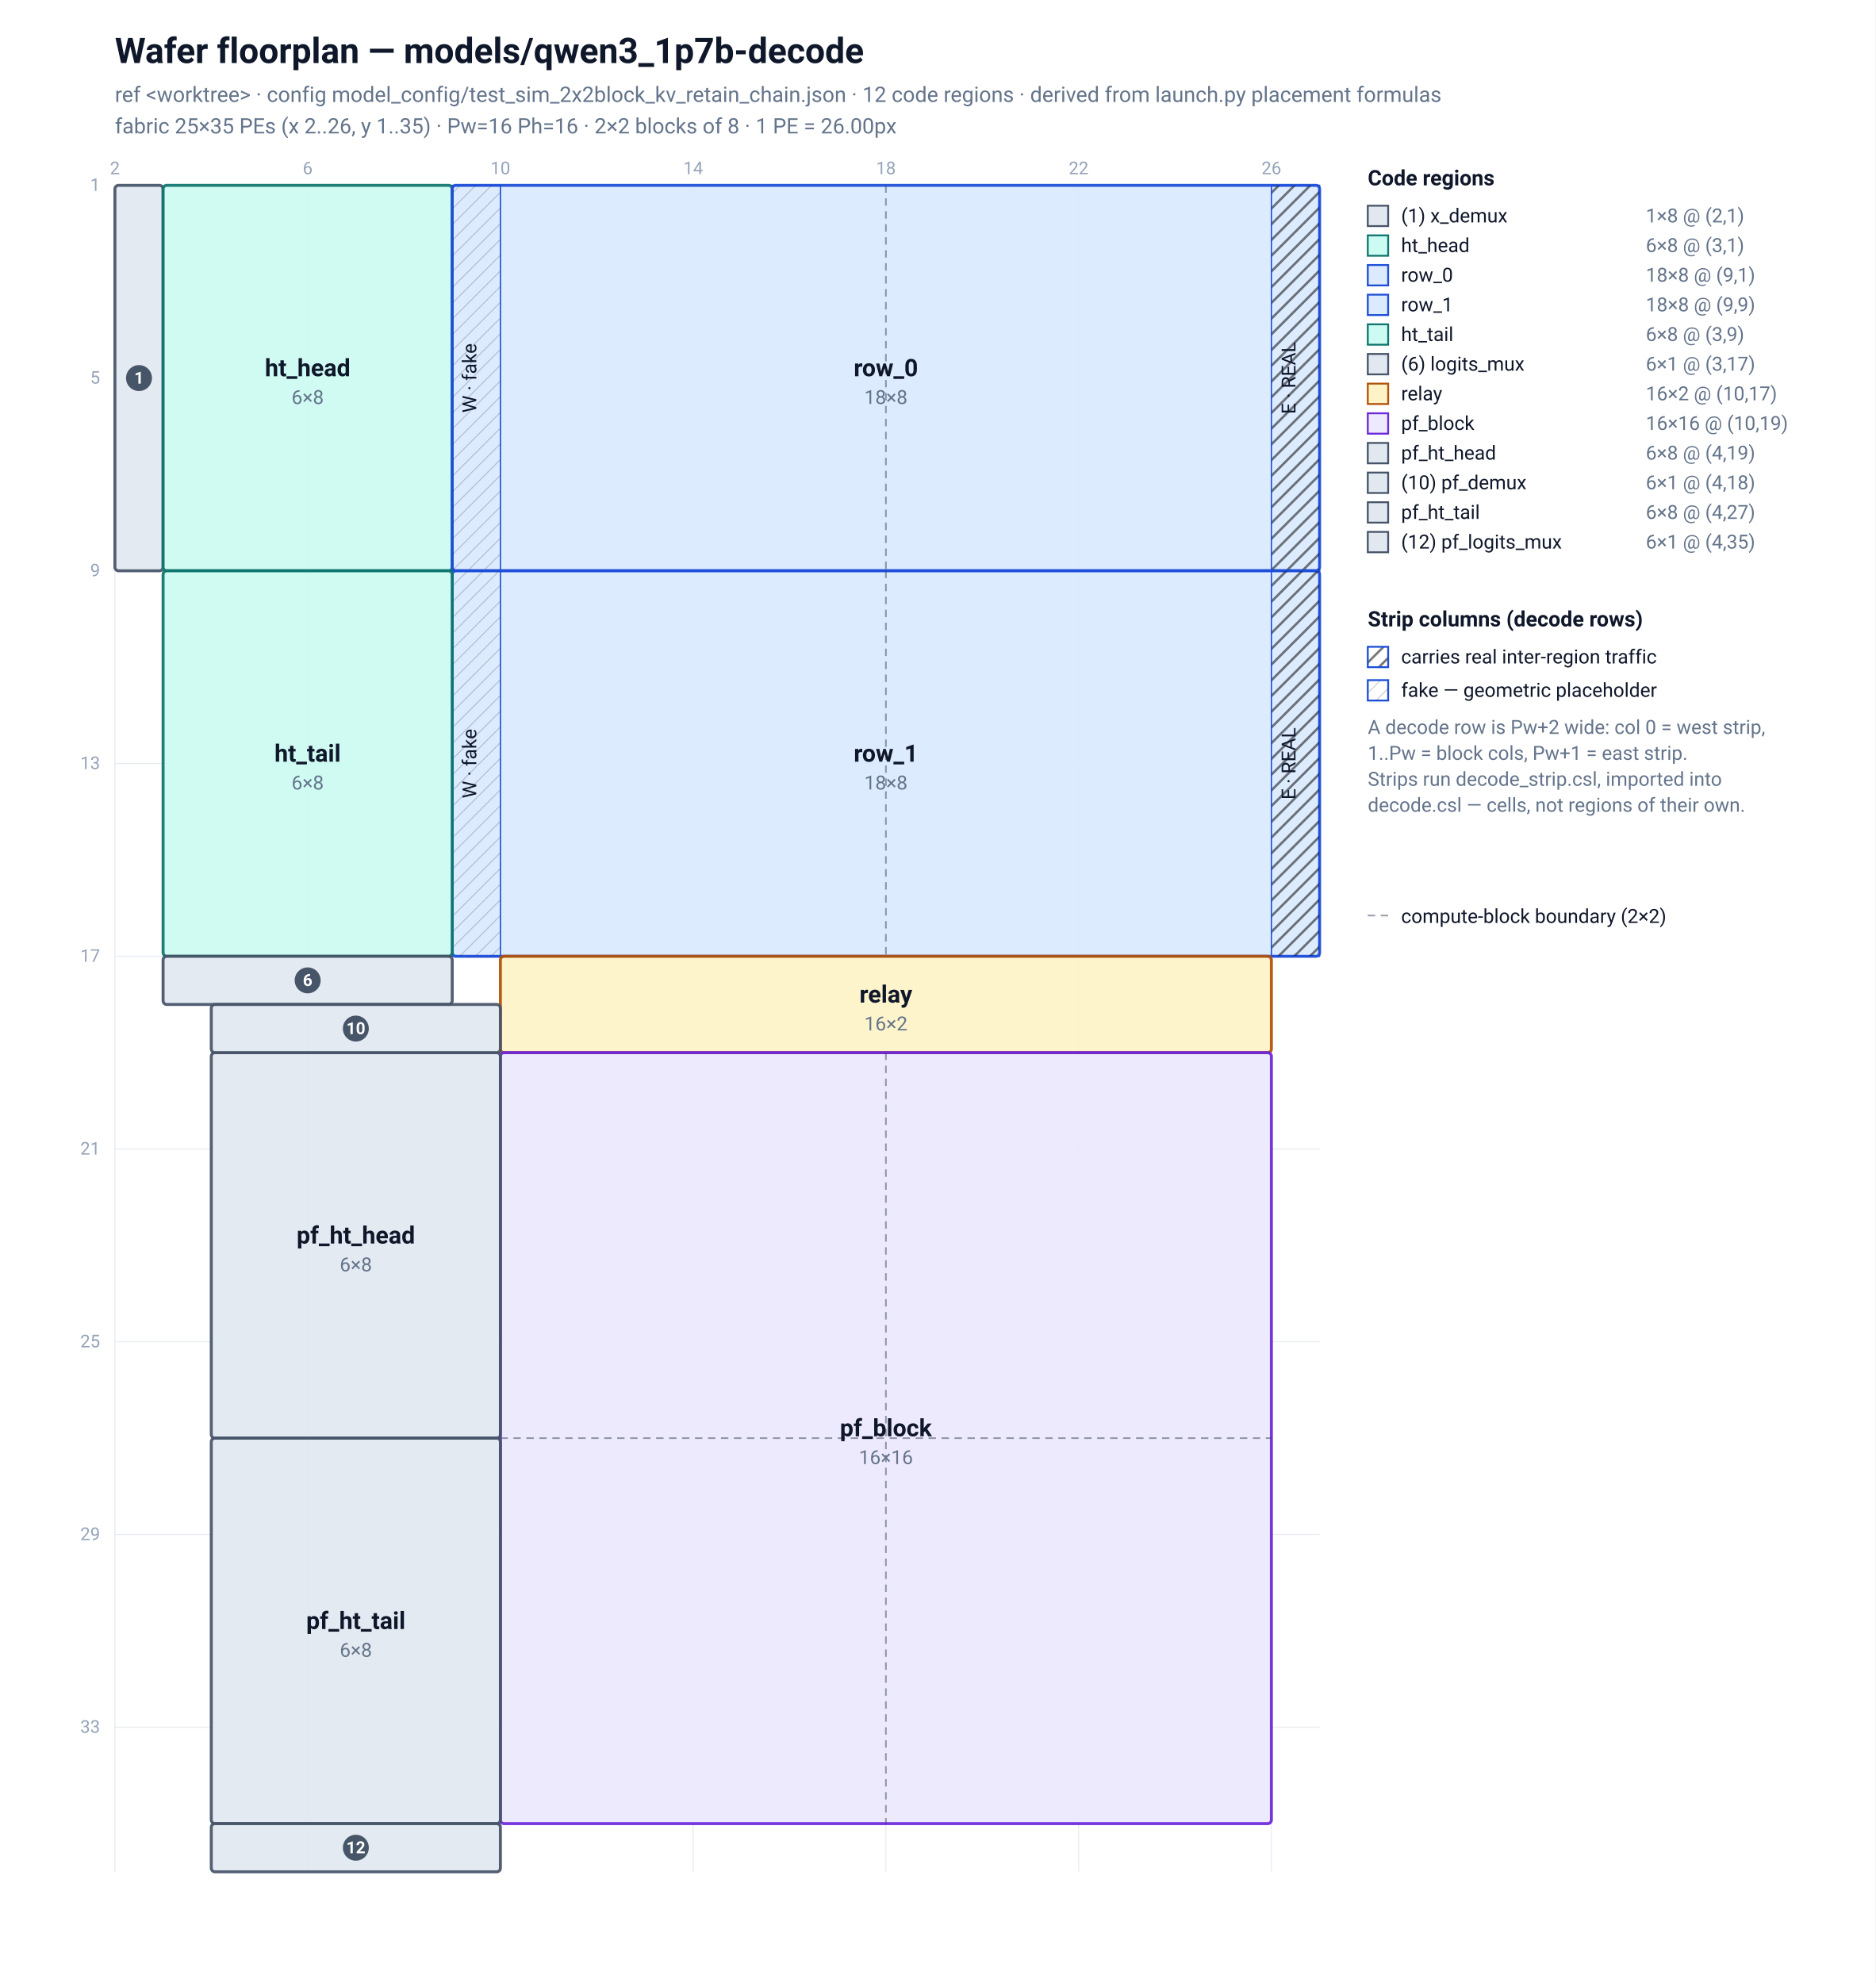
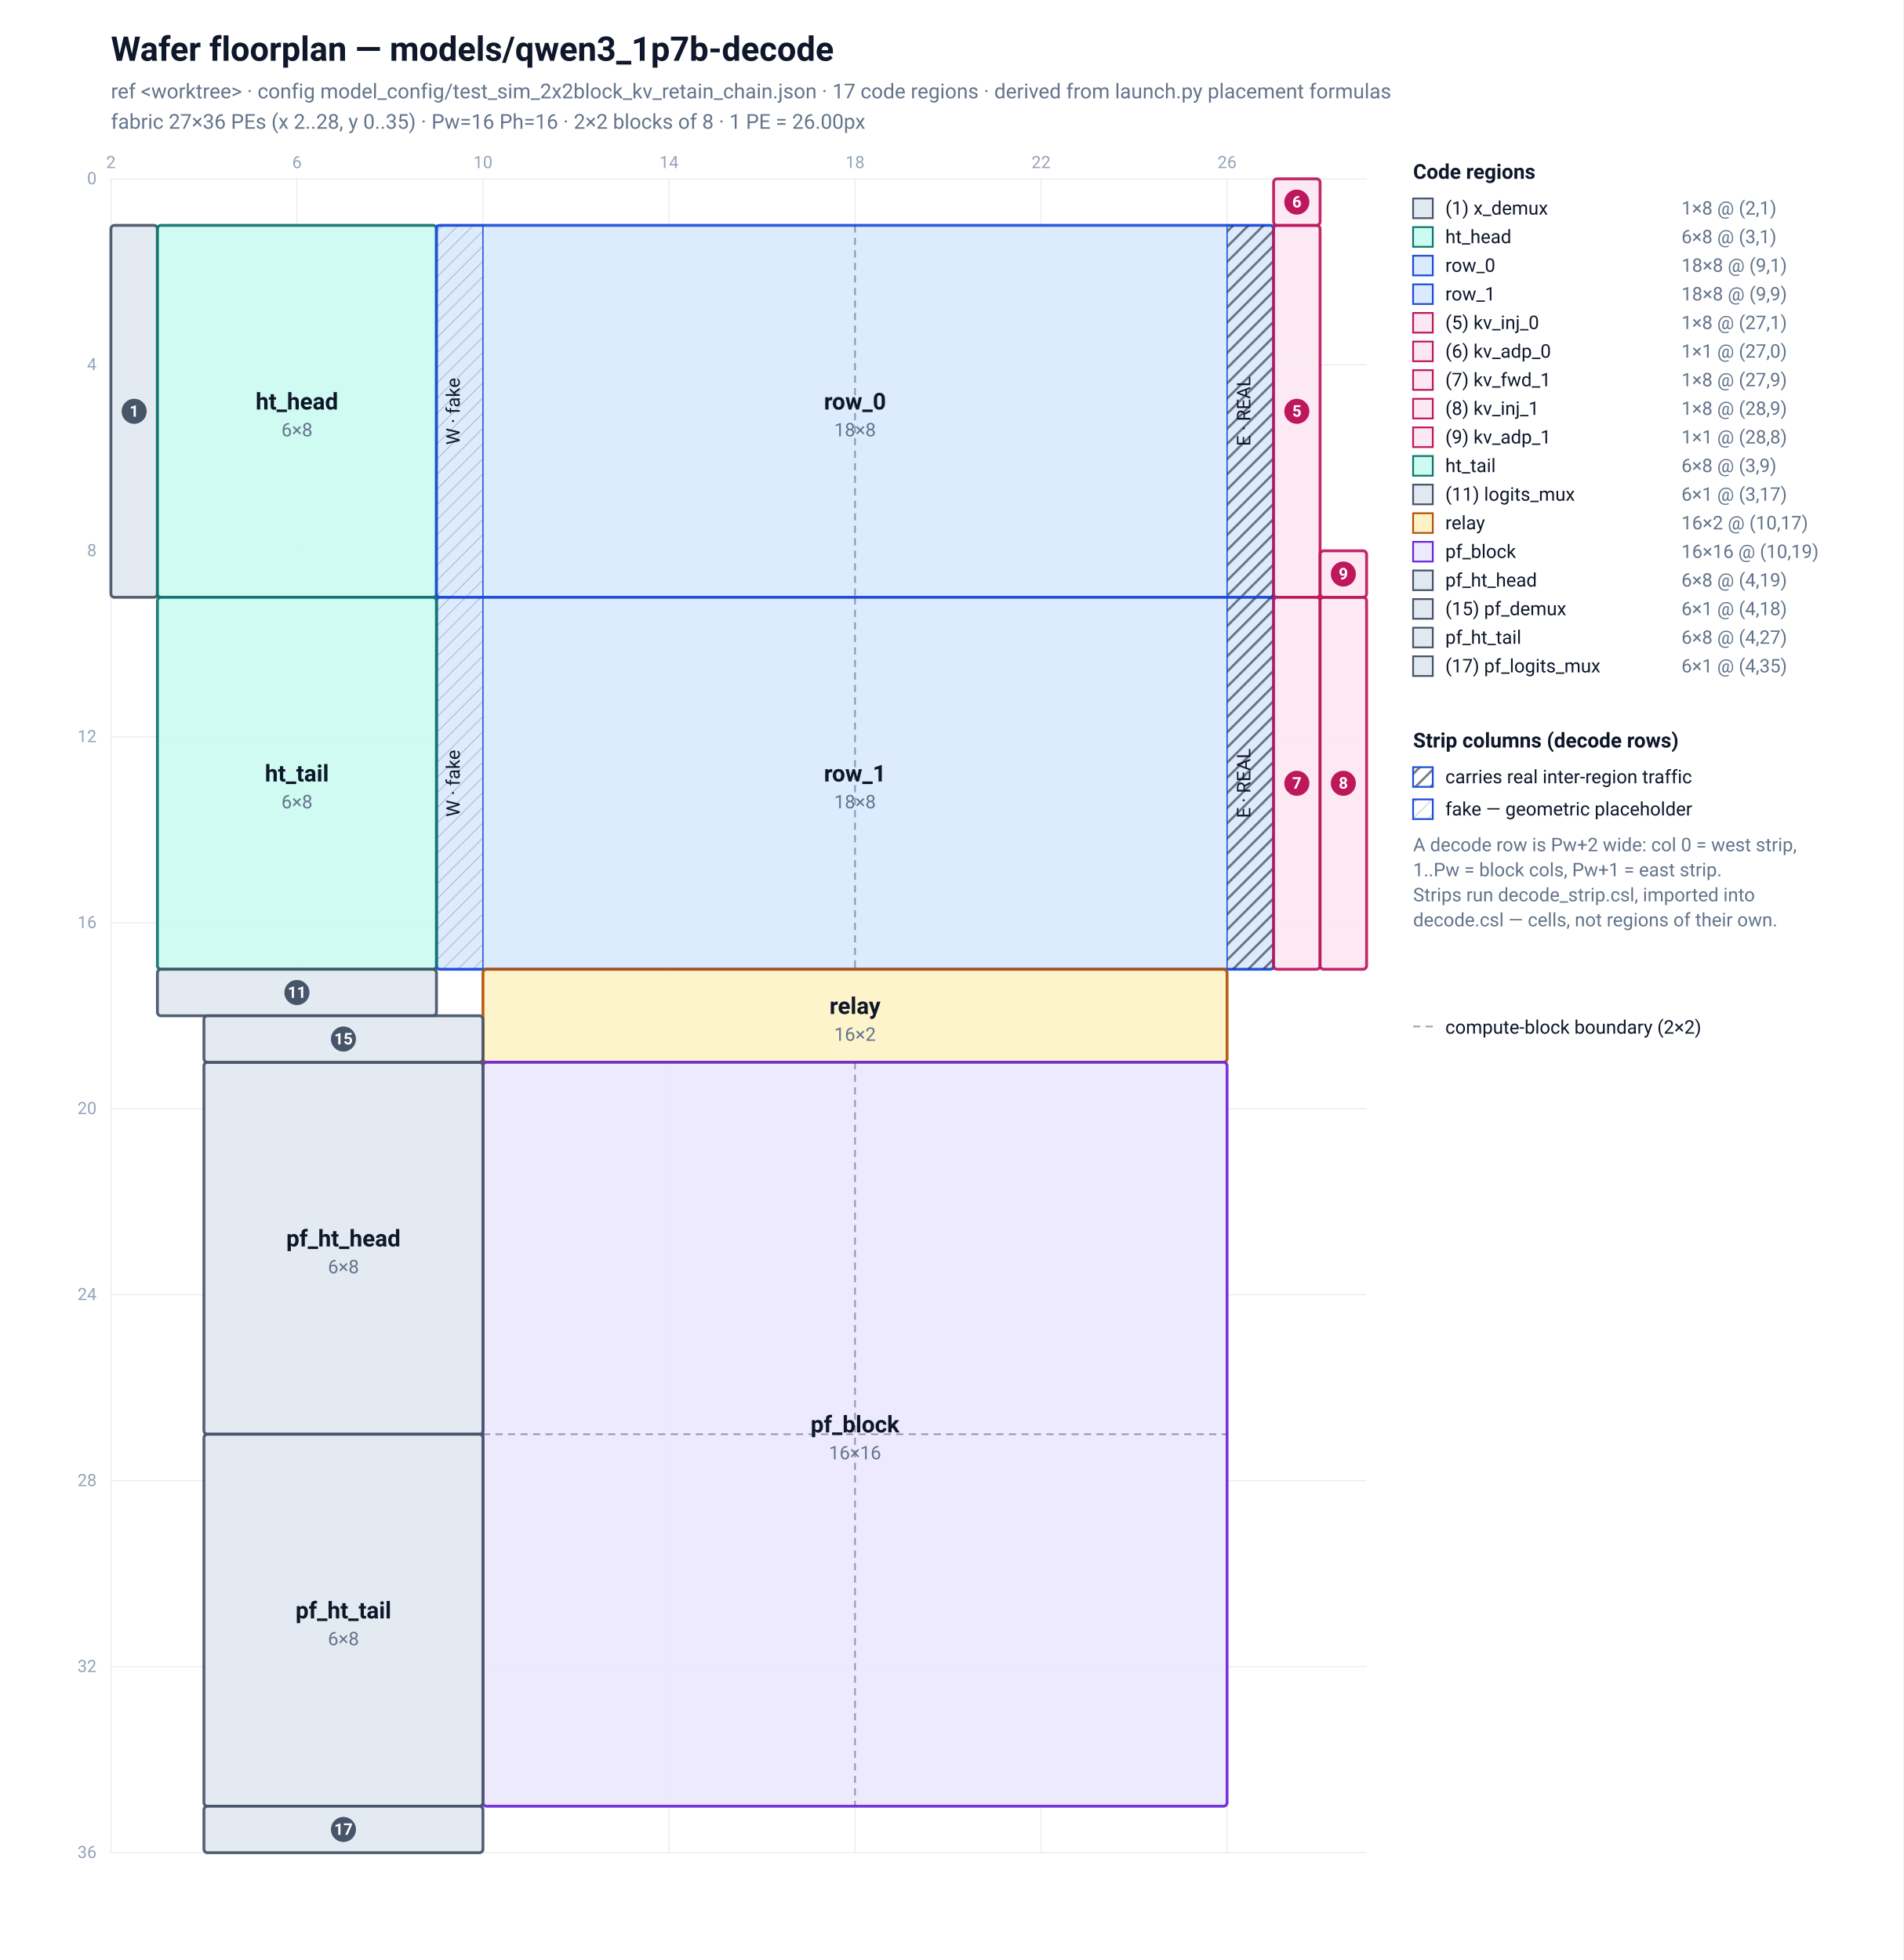
- <svg xmlns="http://www.w3.org/2000/svg" viewBox="0 0 1012 1070" width="1012" height="1070" font-family="ui-sans-serif,system-ui,Segoe UI,Roboto,Arial,sans-serif">
+ <svg xmlns="http://www.w3.org/2000/svg" viewBox="0 0 1064 1096" width="1064" height="1096" font-family="ui-sans-serif,system-ui,Segoe UI,Roboto,Arial,sans-serif">
  <defs>
    <pattern id="hatch" width="6" height="6" patternUnits="userSpaceOnUse" patternTransform="rotate(45)">
      <line x1="0" y1="0" x2="0" y2="6" stroke="currentColor" stroke-width="2.6" opacity=".5" />
    </pattern>
    <pattern id="hatchFake" width="6" height="6" patternUnits="userSpaceOnUse" patternTransform="rotate(45)">
      <line x1="0" y1="0" x2="0" y2="6" stroke="currentColor" stroke-width="1" opacity=".2" />
    </pattern>
  </defs>
  <style>:root{color-scheme:light dark}text{fill:#0f172a}.bg{fill:#fff}.sub{fill:#64748b}.rl{font-size:13px;font-weight:600}.rd{font-size:10.5px}.ax{font-size:9.5px;fill:#94a3b8}.t1{font-size:19px;font-weight:700}.t2{font-size:11.5px}.bdg{font-size:9px;font-weight:700;fill:#fff}.grid{stroke:#cbd5e1;stroke-width:.6;opacity:.45}.blk{stroke:#334155;stroke-dasharray:4 3;stroke-width:.9;fill:none;opacity:.5}@media (prefers-color-scheme:dark){text{fill:#e2e8f0}.bg{fill:#0b1120}.sub{fill:#94a3b8}.ax{fill:#64748b}.grid{stroke:#334155}.blk{stroke:#94a3b8}}</style>
-   <rect class="bg" width="1012" height="1070" />
+   <rect class="bg" width="1064" height="1096" />
  <text class="t1" x="62" y="34">Wafer floorplan — models/qwen3_1p7b-decode</text>
-   <text class="t2 sub" x="62" y="55">ref &lt;worktree&gt; · config model_config/test_sim_2x2block_kv_retain_chain.json · 12 code regions · derived from launch.py placement formulas</text>
-   <text class="t2 sub" x="62" y="72">fabric 25×35 PEs (x 2..26, y 1..35) · Pw=16 Ph=16 · 2×2 blocks of 8 · 1 PE = 26.00px</text>
-   <line class="grid" x1="62.0" y1="100.0" x2="62.0" y2="1010.0" />
+   <text class="t2 sub" x="62" y="55">ref &lt;worktree&gt; · config model_config/test_sim_2x2block_kv_retain_chain.json · 17 code regions · derived from launch.py placement formulas</text>
+   <text class="t2 sub" x="62" y="72">fabric 27×36 PEs (x 2..28, y 0..35) · Pw=16 Ph=16 · 2×2 blocks of 8 · 1 PE = 26.00px</text>
+   <line class="grid" x1="62.0" y1="100.0" x2="62.0" y2="1036.0" />
  <text class="ax" x="62.0" y="94.0" text-anchor="middle">2</text>
-   <line class="grid" x1="166.0" y1="100.0" x2="166.0" y2="1010.0" />
+   <line class="grid" x1="166.0" y1="100.0" x2="166.0" y2="1036.0" />
  <text class="ax" x="166.0" y="94.0" text-anchor="middle">6</text>
-   <line class="grid" x1="270.0" y1="100.0" x2="270.0" y2="1010.0" />
+   <line class="grid" x1="270.0" y1="100.0" x2="270.0" y2="1036.0" />
  <text class="ax" x="270.0" y="94.0" text-anchor="middle">10</text>
-   <line class="grid" x1="374.0" y1="100.0" x2="374.0" y2="1010.0" />
+   <line class="grid" x1="374.0" y1="100.0" x2="374.0" y2="1036.0" />
  <text class="ax" x="374.0" y="94.0" text-anchor="middle">14</text>
-   <line class="grid" x1="478.0" y1="100.0" x2="478.0" y2="1010.0" />
+   <line class="grid" x1="478.0" y1="100.0" x2="478.0" y2="1036.0" />
  <text class="ax" x="478.0" y="94.0" text-anchor="middle">18</text>
-   <line class="grid" x1="582.0" y1="100.0" x2="582.0" y2="1010.0" />
+   <line class="grid" x1="582.0" y1="100.0" x2="582.0" y2="1036.0" />
  <text class="ax" x="582.0" y="94.0" text-anchor="middle">22</text>
-   <line class="grid" x1="686.0" y1="100.0" x2="686.0" y2="1010.0" />
+   <line class="grid" x1="686.0" y1="100.0" x2="686.0" y2="1036.0" />
  <text class="ax" x="686.0" y="94.0" text-anchor="middle">26</text>
-   <line class="grid" x1="62.0" y1="100.0" x2="712.0" y2="100.0" />
-   <text class="ax" x="54.0" y="103.0" text-anchor="end">1</text>
-   <line class="grid" x1="62.0" y1="204.0" x2="712.0" y2="204.0" />
-   <text class="ax" x="54.0" y="207.0" text-anchor="end">5</text>
-   <line class="grid" x1="62.0" y1="308.0" x2="712.0" y2="308.0" />
-   <text class="ax" x="54.0" y="311.0" text-anchor="end">9</text>
-   <line class="grid" x1="62.0" y1="412.0" x2="712.0" y2="412.0" />
-   <text class="ax" x="54.0" y="415.0" text-anchor="end">13</text>
-   <line class="grid" x1="62.0" y1="516.0" x2="712.0" y2="516.0" />
-   <text class="ax" x="54.0" y="519.0" text-anchor="end">17</text>
-   <line class="grid" x1="62.0" y1="620.0" x2="712.0" y2="620.0" />
-   <text class="ax" x="54.0" y="623.0" text-anchor="end">21</text>
-   <line class="grid" x1="62.0" y1="724.0" x2="712.0" y2="724.0" />
-   <text class="ax" x="54.0" y="727.0" text-anchor="end">25</text>
-   <line class="grid" x1="62.0" y1="828.0" x2="712.0" y2="828.0" />
-   <text class="ax" x="54.0" y="831.0" text-anchor="end">29</text>
-   <line class="grid" x1="62.0" y1="932.0" x2="712.0" y2="932.0" />
-   <text class="ax" x="54.0" y="935.0" text-anchor="end">33</text>
-   <rect x="62.0" y="100.0" width="26.0" height="208.0" fill="#e2e8f0" stroke="#475569" stroke-width="1.6" rx="2" opacity=".93" />
-   <circle cx="75.0" cy="204.0" r="7" fill="#475569" />
-   <text class="bdg" x="75.0" y="207.0" text-anchor="middle">1</text>
-   <rect x="88.0" y="100.0" width="156.0" height="208.0" fill="#ccfbf1" stroke="#0f766e" stroke-width="1.6" rx="2" opacity=".93" />
-   <text class="rl" x="166.0" y="203.0" text-anchor="middle">ht_head</text>
-   <text class="rd sub" x="166.0" y="218.0" text-anchor="middle">6×8</text>
-   <rect x="244.0" y="100.0" width="468.0" height="208.0" fill="#dbeafe" stroke="#1d4ed8" stroke-width="1.6" rx="2" opacity=".93" />
-   <rect x="244.0" y="100.0" width="26.0" height="208.0" fill="url(#hatchFake)" stroke="#1d4ed8" stroke-width=".7" color="#1d4ed8" />
-   <text class="rd" x="257.0" y="204.0" text-anchor="middle" transform="rotate(-90 257.0 204.0)" fill="#1d4ed8">W · fake</text>
-   <rect x="686.0" y="100.0" width="26.0" height="208.0" fill="url(#hatch)" stroke="#1d4ed8" stroke-width=".7" color="#1d4ed8" />
-   <text class="rd" x="699.0" y="204.0" text-anchor="middle" transform="rotate(-90 699.0 204.0)" fill="#1d4ed8">E · REAL</text>
-   <line class="blk" x1="478.0" y1="100.0" x2="478.0" y2="308.0" />
-   <text class="rl" x="478.0" y="203.0" text-anchor="middle">row_0</text>
-   <text class="rd sub" x="478.0" y="218.0" text-anchor="middle">18×8</text>
-   <rect x="244.0" y="308.0" width="468.0" height="208.0" fill="#dbeafe" stroke="#1d4ed8" stroke-width="1.6" rx="2" opacity=".93" />
-   <rect x="244.0" y="308.0" width="26.0" height="208.0" fill="url(#hatchFake)" stroke="#1d4ed8" stroke-width=".7" color="#1d4ed8" />
-   <text class="rd" x="257.0" y="412.0" text-anchor="middle" transform="rotate(-90 257.0 412.0)" fill="#1d4ed8">W · fake</text>
-   <rect x="686.0" y="308.0" width="26.0" height="208.0" fill="url(#hatch)" stroke="#1d4ed8" stroke-width=".7" color="#1d4ed8" />
-   <text class="rd" x="699.0" y="412.0" text-anchor="middle" transform="rotate(-90 699.0 412.0)" fill="#1d4ed8">E · REAL</text>
-   <line class="blk" x1="478.0" y1="308.0" x2="478.0" y2="516.0" />
-   <text class="rl" x="478.0" y="411.0" text-anchor="middle">row_1</text>
-   <text class="rd sub" x="478.0" y="426.0" text-anchor="middle">18×8</text>
-   <rect x="88.0" y="308.0" width="156.0" height="208.0" fill="#ccfbf1" stroke="#0f766e" stroke-width="1.6" rx="2" opacity=".93" />
-   <text class="rl" x="166.0" y="411.0" text-anchor="middle">ht_tail</text>
-   <text class="rd sub" x="166.0" y="426.0" text-anchor="middle">6×8</text>
-   <rect x="88.0" y="516.0" width="156.0" height="26.0" fill="#e2e8f0" stroke="#475569" stroke-width="1.6" rx="2" opacity=".93" />
-   <circle cx="166.0" cy="529.0" r="7" fill="#475569" />
-   <text class="bdg" x="166.0" y="532.0" text-anchor="middle">6</text>
-   <rect x="270.0" y="516.0" width="416.0" height="52.0" fill="#fef3c7" stroke="#b45309" stroke-width="1.6" rx="2" opacity=".93" />
-   <text class="rl" x="478.0" y="541.0" text-anchor="middle">relay</text>
-   <text class="rd sub" x="478.0" y="556.0" text-anchor="middle">16×2</text>
-   <rect x="270.0" y="568.0" width="416.0" height="416.0" fill="#ede9fe" stroke="#6d28d9" stroke-width="1.6" rx="2" opacity=".93" />
-   <line class="blk" x1="478.0" y1="568.0" x2="478.0" y2="984.0" />
-   <line class="blk" x1="270.0" y1="776.0" x2="686.0" y2="776.0" />
-   <text class="rl" x="478.0" y="775.0" text-anchor="middle">pf_block</text>
-   <text class="rd sub" x="478.0" y="790.0" text-anchor="middle">16×16</text>
-   <rect x="114.0" y="568.0" width="156.0" height="208.0" fill="#e2e8f0" stroke="#475569" stroke-width="1.6" rx="2" opacity=".93" />
-   <text class="rl" x="192.0" y="671.0" text-anchor="middle">pf_ht_head</text>
-   <text class="rd sub" x="192.0" y="686.0" text-anchor="middle">6×8</text>
-   <rect x="114.0" y="542.0" width="156.0" height="26.0" fill="#e2e8f0" stroke="#475569" stroke-width="1.6" rx="2" opacity=".93" />
-   <circle cx="192.0" cy="555.0" r="7" fill="#475569" />
-   <text class="bdg" x="192.0" y="558.0" text-anchor="middle">10</text>
-   <rect x="114.0" y="776.0" width="156.0" height="208.0" fill="#e2e8f0" stroke="#475569" stroke-width="1.6" rx="2" opacity=".93" />
-   <text class="rl" x="192.0" y="879.0" text-anchor="middle">pf_ht_tail</text>
-   <text class="rd sub" x="192.0" y="894.0" text-anchor="middle">6×8</text>
-   <rect x="114.0" y="984.0" width="156.0" height="26.0" fill="#e2e8f0" stroke="#475569" stroke-width="1.6" rx="2" opacity=".93" />
-   <circle cx="192.0" cy="997.0" r="7" fill="#475569" />
-   <text class="bdg" x="192.0" y="1000.0" text-anchor="middle">12</text>
-   <text class="t2" x="738.0" y="100" font-weight="700">Code regions</text>
-   <rect x="738.0" y="111" width="11" height="11" fill="#e2e8f0" stroke="#475569" />
-   <text class="rd" x="756.0" y="120">(1) x_demux</text>
-   <text class="rd sub" x="888.0" y="120">1×8 @ (2,1)</text>
-   <rect x="738.0" y="127" width="11" height="11" fill="#ccfbf1" stroke="#0f766e" />
-   <text class="rd" x="756.0" y="136">    ht_head</text>
-   <text class="rd sub" x="888.0" y="136">6×8 @ (3,1)</text>
-   <rect x="738.0" y="143" width="11" height="11" fill="#dbeafe" stroke="#1d4ed8" />
-   <text class="rd" x="756.0" y="152">    row_0</text>
-   <text class="rd sub" x="888.0" y="152">18×8 @ (9,1)</text>
-   <rect x="738.0" y="159" width="11" height="11" fill="#dbeafe" stroke="#1d4ed8" />
-   <text class="rd" x="756.0" y="168">    row_1</text>
-   <text class="rd sub" x="888.0" y="168">18×8 @ (9,9)</text>
-   <rect x="738.0" y="175" width="11" height="11" fill="#ccfbf1" stroke="#0f766e" />
-   <text class="rd" x="756.0" y="184">    ht_tail</text>
-   <text class="rd sub" x="888.0" y="184">6×8 @ (3,9)</text>
-   <rect x="738.0" y="191" width="11" height="11" fill="#e2e8f0" stroke="#475569" />
-   <text class="rd" x="756.0" y="200">(6) logits_mux</text>
-   <text class="rd sub" x="888.0" y="200">6×1 @ (3,17)</text>
-   <rect x="738.0" y="207" width="11" height="11" fill="#fef3c7" stroke="#b45309" />
-   <text class="rd" x="756.0" y="216">    relay</text>
-   <text class="rd sub" x="888.0" y="216">16×2 @ (10,17)</text>
-   <rect x="738.0" y="223" width="11" height="11" fill="#ede9fe" stroke="#6d28d9" />
-   <text class="rd" x="756.0" y="232">    pf_block</text>
-   <text class="rd sub" x="888.0" y="232">16×16 @ (10,19)</text>
-   <rect x="738.0" y="239" width="11" height="11" fill="#e2e8f0" stroke="#475569" />
-   <text class="rd" x="756.0" y="248">    pf_ht_head</text>
-   <text class="rd sub" x="888.0" y="248">6×8 @ (4,19)</text>
-   <rect x="738.0" y="255" width="11" height="11" fill="#e2e8f0" stroke="#475569" />
-   <text class="rd" x="756.0" y="264">(10) pf_demux</text>
-   <text class="rd sub" x="888.0" y="264">6×1 @ (4,18)</text>
-   <rect x="738.0" y="271" width="11" height="11" fill="#e2e8f0" stroke="#475569" />
-   <text class="rd" x="756.0" y="280">    pf_ht_tail</text>
-   <text class="rd sub" x="888.0" y="280">6×8 @ (4,27)</text>
-   <rect x="738.0" y="287" width="11" height="11" fill="#e2e8f0" stroke="#475569" />
-   <text class="rd" x="756.0" y="296">(12) pf_logits_mux</text>
-   <text class="rd sub" x="888.0" y="296">6×1 @ (4,35)</text>
-   <text class="t2" x="738.0" y="338" font-weight="700">Strip columns (decode rows)</text>
-   <rect x="738.0" y="349" width="11" height="11" fill="url(#hatch)" stroke="#1d4ed8" color="#1d4ed8" />
-   <text class="rd" x="756.0" y="358">carries real inter-region traffic</text>
-   <rect x="738.0" y="367" width="11" height="11" fill="url(#hatchFake)" stroke="#1d4ed8" color="#1d4ed8" />
-   <text class="rd" x="756.0" y="376">fake — geometric placeholder</text>
-   <text class="rd sub" x="738.0" y="396">A decode row is Pw+2 wide: col 0 = west strip,</text>
-   <text class="rd sub" x="738.0" y="410">1..Pw = block cols, Pw+1 = east strip.</text>
-   <text class="rd sub" x="738.0" y="424">Strips run decode_strip.csl, imported into</text>
-   <text class="rd sub" x="738.0" y="438">decode.csl — cells, not regions of their own.</text>
-   <line class="blk" x1="738.0" y1="494" x2="749.0" y2="494" />
-   <text class="rd" x="756.0" y="498">compute-block boundary (2×2)</text>
+   <line class="grid" x1="62.0" y1="100.0" x2="764.0" y2="100.0" />
+   <text class="ax" x="54.0" y="103.0" text-anchor="end">0</text>
+   <line class="grid" x1="62.0" y1="204.0" x2="764.0" y2="204.0" />
+   <text class="ax" x="54.0" y="207.0" text-anchor="end">4</text>
+   <line class="grid" x1="62.0" y1="308.0" x2="764.0" y2="308.0" />
+   <text class="ax" x="54.0" y="311.0" text-anchor="end">8</text>
+   <line class="grid" x1="62.0" y1="412.0" x2="764.0" y2="412.0" />
+   <text class="ax" x="54.0" y="415.0" text-anchor="end">12</text>
+   <line class="grid" x1="62.0" y1="516.0" x2="764.0" y2="516.0" />
+   <text class="ax" x="54.0" y="519.0" text-anchor="end">16</text>
+   <line class="grid" x1="62.0" y1="620.0" x2="764.0" y2="620.0" />
+   <text class="ax" x="54.0" y="623.0" text-anchor="end">20</text>
+   <line class="grid" x1="62.0" y1="724.0" x2="764.0" y2="724.0" />
+   <text class="ax" x="54.0" y="727.0" text-anchor="end">24</text>
+   <line class="grid" x1="62.0" y1="828.0" x2="764.0" y2="828.0" />
+   <text class="ax" x="54.0" y="831.0" text-anchor="end">28</text>
+   <line class="grid" x1="62.0" y1="932.0" x2="764.0" y2="932.0" />
+   <text class="ax" x="54.0" y="935.0" text-anchor="end">32</text>
+   <line class="grid" x1="62.0" y1="1036.0" x2="764.0" y2="1036.0" />
+   <text class="ax" x="54.0" y="1039.0" text-anchor="end">36</text>
+   <rect x="62.0" y="126.0" width="26.0" height="208.0" fill="#e2e8f0" stroke="#475569" stroke-width="1.6" rx="2" opacity=".93" />
+   <circle cx="75.0" cy="230.0" r="7" fill="#475569" />
+   <text class="bdg" x="75.0" y="233.0" text-anchor="middle">1</text>
+   <rect x="88.0" y="126.0" width="156.0" height="208.0" fill="#ccfbf1" stroke="#0f766e" stroke-width="1.6" rx="2" opacity=".93" />
+   <text class="rl" x="166.0" y="229.0" text-anchor="middle">ht_head</text>
+   <text class="rd sub" x="166.0" y="244.0" text-anchor="middle">6×8</text>
+   <rect x="244.0" y="126.0" width="468.0" height="208.0" fill="#dbeafe" stroke="#1d4ed8" stroke-width="1.6" rx="2" opacity=".93" />
+   <rect x="244.0" y="126.0" width="26.0" height="208.0" fill="url(#hatchFake)" stroke="#1d4ed8" stroke-width=".7" color="#1d4ed8" />
+   <text class="rd" x="257.0" y="230.0" text-anchor="middle" transform="rotate(-90 257.0 230.0)" fill="#1d4ed8">W · fake</text>
+   <rect x="686.0" y="126.0" width="26.0" height="208.0" fill="url(#hatch)" stroke="#1d4ed8" stroke-width=".7" color="#1d4ed8" />
+   <text class="rd" x="699.0" y="230.0" text-anchor="middle" transform="rotate(-90 699.0 230.0)" fill="#1d4ed8">E · REAL</text>
+   <line class="blk" x1="478.0" y1="126.0" x2="478.0" y2="334.0" />
+   <text class="rl" x="478.0" y="229.0" text-anchor="middle">row_0</text>
+   <text class="rd sub" x="478.0" y="244.0" text-anchor="middle">18×8</text>
+   <rect x="244.0" y="334.0" width="468.0" height="208.0" fill="#dbeafe" stroke="#1d4ed8" stroke-width="1.6" rx="2" opacity=".93" />
+   <rect x="244.0" y="334.0" width="26.0" height="208.0" fill="url(#hatchFake)" stroke="#1d4ed8" stroke-width=".7" color="#1d4ed8" />
+   <text class="rd" x="257.0" y="438.0" text-anchor="middle" transform="rotate(-90 257.0 438.0)" fill="#1d4ed8">W · fake</text>
+   <rect x="686.0" y="334.0" width="26.0" height="208.0" fill="url(#hatch)" stroke="#1d4ed8" stroke-width=".7" color="#1d4ed8" />
+   <text class="rd" x="699.0" y="438.0" text-anchor="middle" transform="rotate(-90 699.0 438.0)" fill="#1d4ed8">E · REAL</text>
+   <line class="blk" x1="478.0" y1="334.0" x2="478.0" y2="542.0" />
+   <text class="rl" x="478.0" y="437.0" text-anchor="middle">row_1</text>
+   <text class="rd sub" x="478.0" y="452.0" text-anchor="middle">18×8</text>
+   <rect x="712.0" y="126.0" width="26.0" height="208.0" fill="#fce7f3" stroke="#be185d" stroke-width="1.6" rx="2" opacity=".93" />
+   <circle cx="725.0" cy="230.0" r="7" fill="#be185d" />
+   <text class="bdg" x="725.0" y="233.0" text-anchor="middle">5</text>
+   <rect x="712.0" y="100.0" width="26.0" height="26.0" fill="#fce7f3" stroke="#be185d" stroke-width="1.6" rx="2" opacity=".93" />
+   <circle cx="725.0" cy="113.0" r="7" fill="#be185d" />
+   <text class="bdg" x="725.0" y="116.0" text-anchor="middle">6</text>
+   <rect x="712.0" y="334.0" width="26.0" height="208.0" fill="#fce7f3" stroke="#be185d" stroke-width="1.6" rx="2" opacity=".93" />
+   <circle cx="725.0" cy="438.0" r="7" fill="#be185d" />
+   <text class="bdg" x="725.0" y="441.0" text-anchor="middle">7</text>
+   <rect x="738.0" y="334.0" width="26.0" height="208.0" fill="#fce7f3" stroke="#be185d" stroke-width="1.6" rx="2" opacity=".93" />
+   <circle cx="751.0" cy="438.0" r="7" fill="#be185d" />
+   <text class="bdg" x="751.0" y="441.0" text-anchor="middle">8</text>
+   <rect x="738.0" y="308.0" width="26.0" height="26.0" fill="#fce7f3" stroke="#be185d" stroke-width="1.6" rx="2" opacity=".93" />
+   <circle cx="751.0" cy="321.0" r="7" fill="#be185d" />
+   <text class="bdg" x="751.0" y="324.0" text-anchor="middle">9</text>
+   <rect x="88.0" y="334.0" width="156.0" height="208.0" fill="#ccfbf1" stroke="#0f766e" stroke-width="1.6" rx="2" opacity=".93" />
+   <text class="rl" x="166.0" y="437.0" text-anchor="middle">ht_tail</text>
+   <text class="rd sub" x="166.0" y="452.0" text-anchor="middle">6×8</text>
+   <rect x="88.0" y="542.0" width="156.0" height="26.0" fill="#e2e8f0" stroke="#475569" stroke-width="1.6" rx="2" opacity=".93" />
+   <circle cx="166.0" cy="555.0" r="7" fill="#475569" />
+   <text class="bdg" x="166.0" y="558.0" text-anchor="middle">11</text>
+   <rect x="270.0" y="542.0" width="416.0" height="52.0" fill="#fef3c7" stroke="#b45309" stroke-width="1.6" rx="2" opacity=".93" />
+   <text class="rl" x="478.0" y="567.0" text-anchor="middle">relay</text>
+   <text class="rd sub" x="478.0" y="582.0" text-anchor="middle">16×2</text>
+   <rect x="270.0" y="594.0" width="416.0" height="416.0" fill="#ede9fe" stroke="#6d28d9" stroke-width="1.6" rx="2" opacity=".93" />
+   <line class="blk" x1="478.0" y1="594.0" x2="478.0" y2="1010.0" />
+   <line class="blk" x1="270.0" y1="802.0" x2="686.0" y2="802.0" />
+   <text class="rl" x="478.0" y="801.0" text-anchor="middle">pf_block</text>
+   <text class="rd sub" x="478.0" y="816.0" text-anchor="middle">16×16</text>
+   <rect x="114.0" y="594.0" width="156.0" height="208.0" fill="#e2e8f0" stroke="#475569" stroke-width="1.6" rx="2" opacity=".93" />
+   <text class="rl" x="192.0" y="697.0" text-anchor="middle">pf_ht_head</text>
+   <text class="rd sub" x="192.0" y="712.0" text-anchor="middle">6×8</text>
+   <rect x="114.0" y="568.0" width="156.0" height="26.0" fill="#e2e8f0" stroke="#475569" stroke-width="1.6" rx="2" opacity=".93" />
+   <circle cx="192.0" cy="581.0" r="7" fill="#475569" />
+   <text class="bdg" x="192.0" y="584.0" text-anchor="middle">15</text>
+   <rect x="114.0" y="802.0" width="156.0" height="208.0" fill="#e2e8f0" stroke="#475569" stroke-width="1.6" rx="2" opacity=".93" />
+   <text class="rl" x="192.0" y="905.0" text-anchor="middle">pf_ht_tail</text>
+   <text class="rd sub" x="192.0" y="920.0" text-anchor="middle">6×8</text>
+   <rect x="114.0" y="1010.0" width="156.0" height="26.0" fill="#e2e8f0" stroke="#475569" stroke-width="1.6" rx="2" opacity=".93" />
+   <circle cx="192.0" cy="1023.0" r="7" fill="#475569" />
+   <text class="bdg" x="192.0" y="1026.0" text-anchor="middle">17</text>
+   <text class="t2" x="790.0" y="100" font-weight="700">Code regions</text>
+   <rect x="790.0" y="111" width="11" height="11" fill="#e2e8f0" stroke="#475569" />
+   <text class="rd" x="808.0" y="120">(1) x_demux</text>
+   <text class="rd sub" x="940.0" y="120">1×8 @ (2,1)</text>
+   <rect x="790.0" y="127" width="11" height="11" fill="#ccfbf1" stroke="#0f766e" />
+   <text class="rd" x="808.0" y="136">    ht_head</text>
+   <text class="rd sub" x="940.0" y="136">6×8 @ (3,1)</text>
+   <rect x="790.0" y="143" width="11" height="11" fill="#dbeafe" stroke="#1d4ed8" />
+   <text class="rd" x="808.0" y="152">    row_0</text>
+   <text class="rd sub" x="940.0" y="152">18×8 @ (9,1)</text>
+   <rect x="790.0" y="159" width="11" height="11" fill="#dbeafe" stroke="#1d4ed8" />
+   <text class="rd" x="808.0" y="168">    row_1</text>
+   <text class="rd sub" x="940.0" y="168">18×8 @ (9,9)</text>
+   <rect x="790.0" y="175" width="11" height="11" fill="#fce7f3" stroke="#be185d" />
+   <text class="rd" x="808.0" y="184">(5) kv_inj_0</text>
+   <text class="rd sub" x="940.0" y="184">1×8 @ (27,1)</text>
+   <rect x="790.0" y="191" width="11" height="11" fill="#fce7f3" stroke="#be185d" />
+   <text class="rd" x="808.0" y="200">(6) kv_adp_0</text>
+   <text class="rd sub" x="940.0" y="200">1×1 @ (27,0)</text>
+   <rect x="790.0" y="207" width="11" height="11" fill="#fce7f3" stroke="#be185d" />
+   <text class="rd" x="808.0" y="216">(7) kv_fwd_1</text>
+   <text class="rd sub" x="940.0" y="216">1×8 @ (27,9)</text>
+   <rect x="790.0" y="223" width="11" height="11" fill="#fce7f3" stroke="#be185d" />
+   <text class="rd" x="808.0" y="232">(8) kv_inj_1</text>
+   <text class="rd sub" x="940.0" y="232">1×8 @ (28,9)</text>
+   <rect x="790.0" y="239" width="11" height="11" fill="#fce7f3" stroke="#be185d" />
+   <text class="rd" x="808.0" y="248">(9) kv_adp_1</text>
+   <text class="rd sub" x="940.0" y="248">1×1 @ (28,8)</text>
+   <rect x="790.0" y="255" width="11" height="11" fill="#ccfbf1" stroke="#0f766e" />
+   <text class="rd" x="808.0" y="264">    ht_tail</text>
+   <text class="rd sub" x="940.0" y="264">6×8 @ (3,9)</text>
+   <rect x="790.0" y="271" width="11" height="11" fill="#e2e8f0" stroke="#475569" />
+   <text class="rd" x="808.0" y="280">(11) logits_mux</text>
+   <text class="rd sub" x="940.0" y="280">6×1 @ (3,17)</text>
+   <rect x="790.0" y="287" width="11" height="11" fill="#fef3c7" stroke="#b45309" />
+   <text class="rd" x="808.0" y="296">    relay</text>
+   <text class="rd sub" x="940.0" y="296">16×2 @ (10,17)</text>
+   <rect x="790.0" y="303" width="11" height="11" fill="#ede9fe" stroke="#6d28d9" />
+   <text class="rd" x="808.0" y="312">    pf_block</text>
+   <text class="rd sub" x="940.0" y="312">16×16 @ (10,19)</text>
+   <rect x="790.0" y="319" width="11" height="11" fill="#e2e8f0" stroke="#475569" />
+   <text class="rd" x="808.0" y="328">    pf_ht_head</text>
+   <text class="rd sub" x="940.0" y="328">6×8 @ (4,19)</text>
+   <rect x="790.0" y="335" width="11" height="11" fill="#e2e8f0" stroke="#475569" />
+   <text class="rd" x="808.0" y="344">(15) pf_demux</text>
+   <text class="rd sub" x="940.0" y="344">6×1 @ (4,18)</text>
+   <rect x="790.0" y="351" width="11" height="11" fill="#e2e8f0" stroke="#475569" />
+   <text class="rd" x="808.0" y="360">    pf_ht_tail</text>
+   <text class="rd sub" x="940.0" y="360">6×8 @ (4,27)</text>
+   <rect x="790.0" y="367" width="11" height="11" fill="#e2e8f0" stroke="#475569" />
+   <text class="rd" x="808.0" y="376">(17) pf_logits_mux</text>
+   <text class="rd sub" x="940.0" y="376">6×1 @ (4,35)</text>
+   <text class="t2" x="790.0" y="418" font-weight="700">Strip columns (decode rows)</text>
+   <rect x="790.0" y="429" width="11" height="11" fill="url(#hatch)" stroke="#1d4ed8" color="#1d4ed8" />
+   <text class="rd" x="808.0" y="438">carries real inter-region traffic</text>
+   <rect x="790.0" y="447" width="11" height="11" fill="url(#hatchFake)" stroke="#1d4ed8" color="#1d4ed8" />
+   <text class="rd" x="808.0" y="456">fake — geometric placeholder</text>
+   <text class="rd sub" x="790.0" y="476">A decode row is Pw+2 wide: col 0 = west strip,</text>
+   <text class="rd sub" x="790.0" y="490">1..Pw = block cols, Pw+1 = east strip.</text>
+   <text class="rd sub" x="790.0" y="504">Strips run decode_strip.csl, imported into</text>
+   <text class="rd sub" x="790.0" y="518">decode.csl — cells, not regions of their own.</text>
+   <line class="blk" x1="790.0" y1="574" x2="801.0" y2="574" />
+   <text class="rd" x="808.0" y="578">compute-block boundary (2×2)</text>
</svg>
